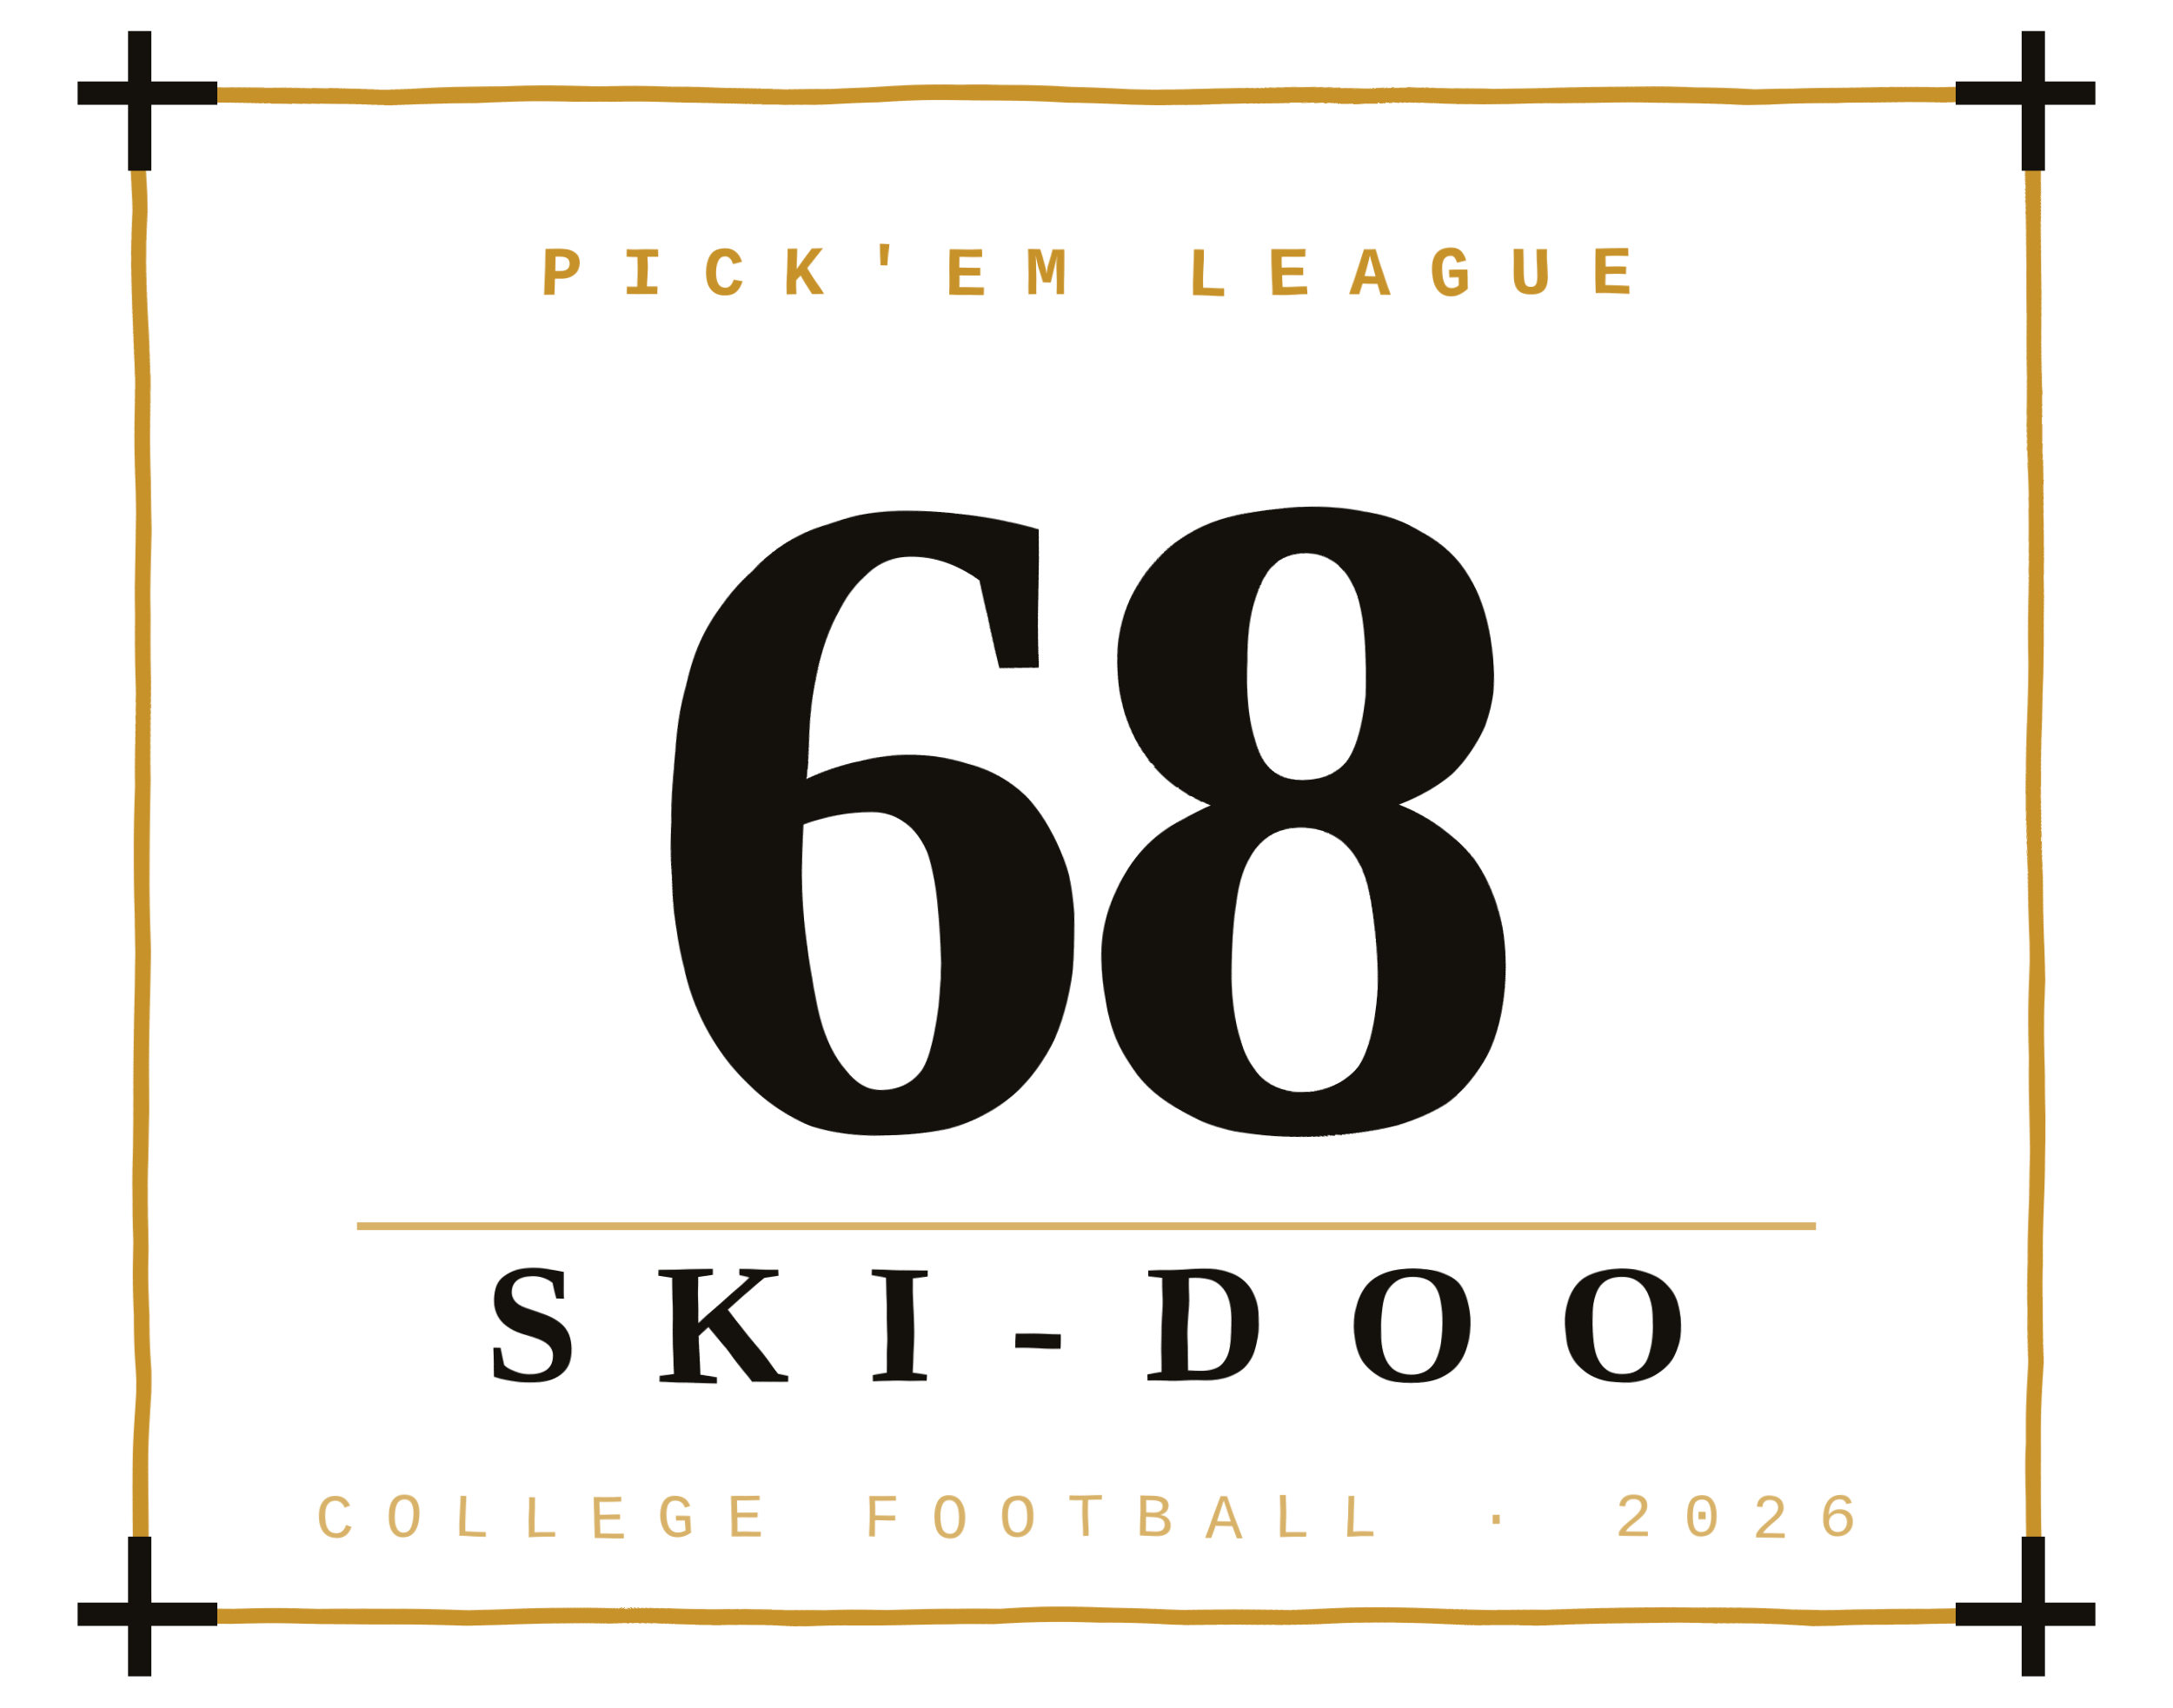
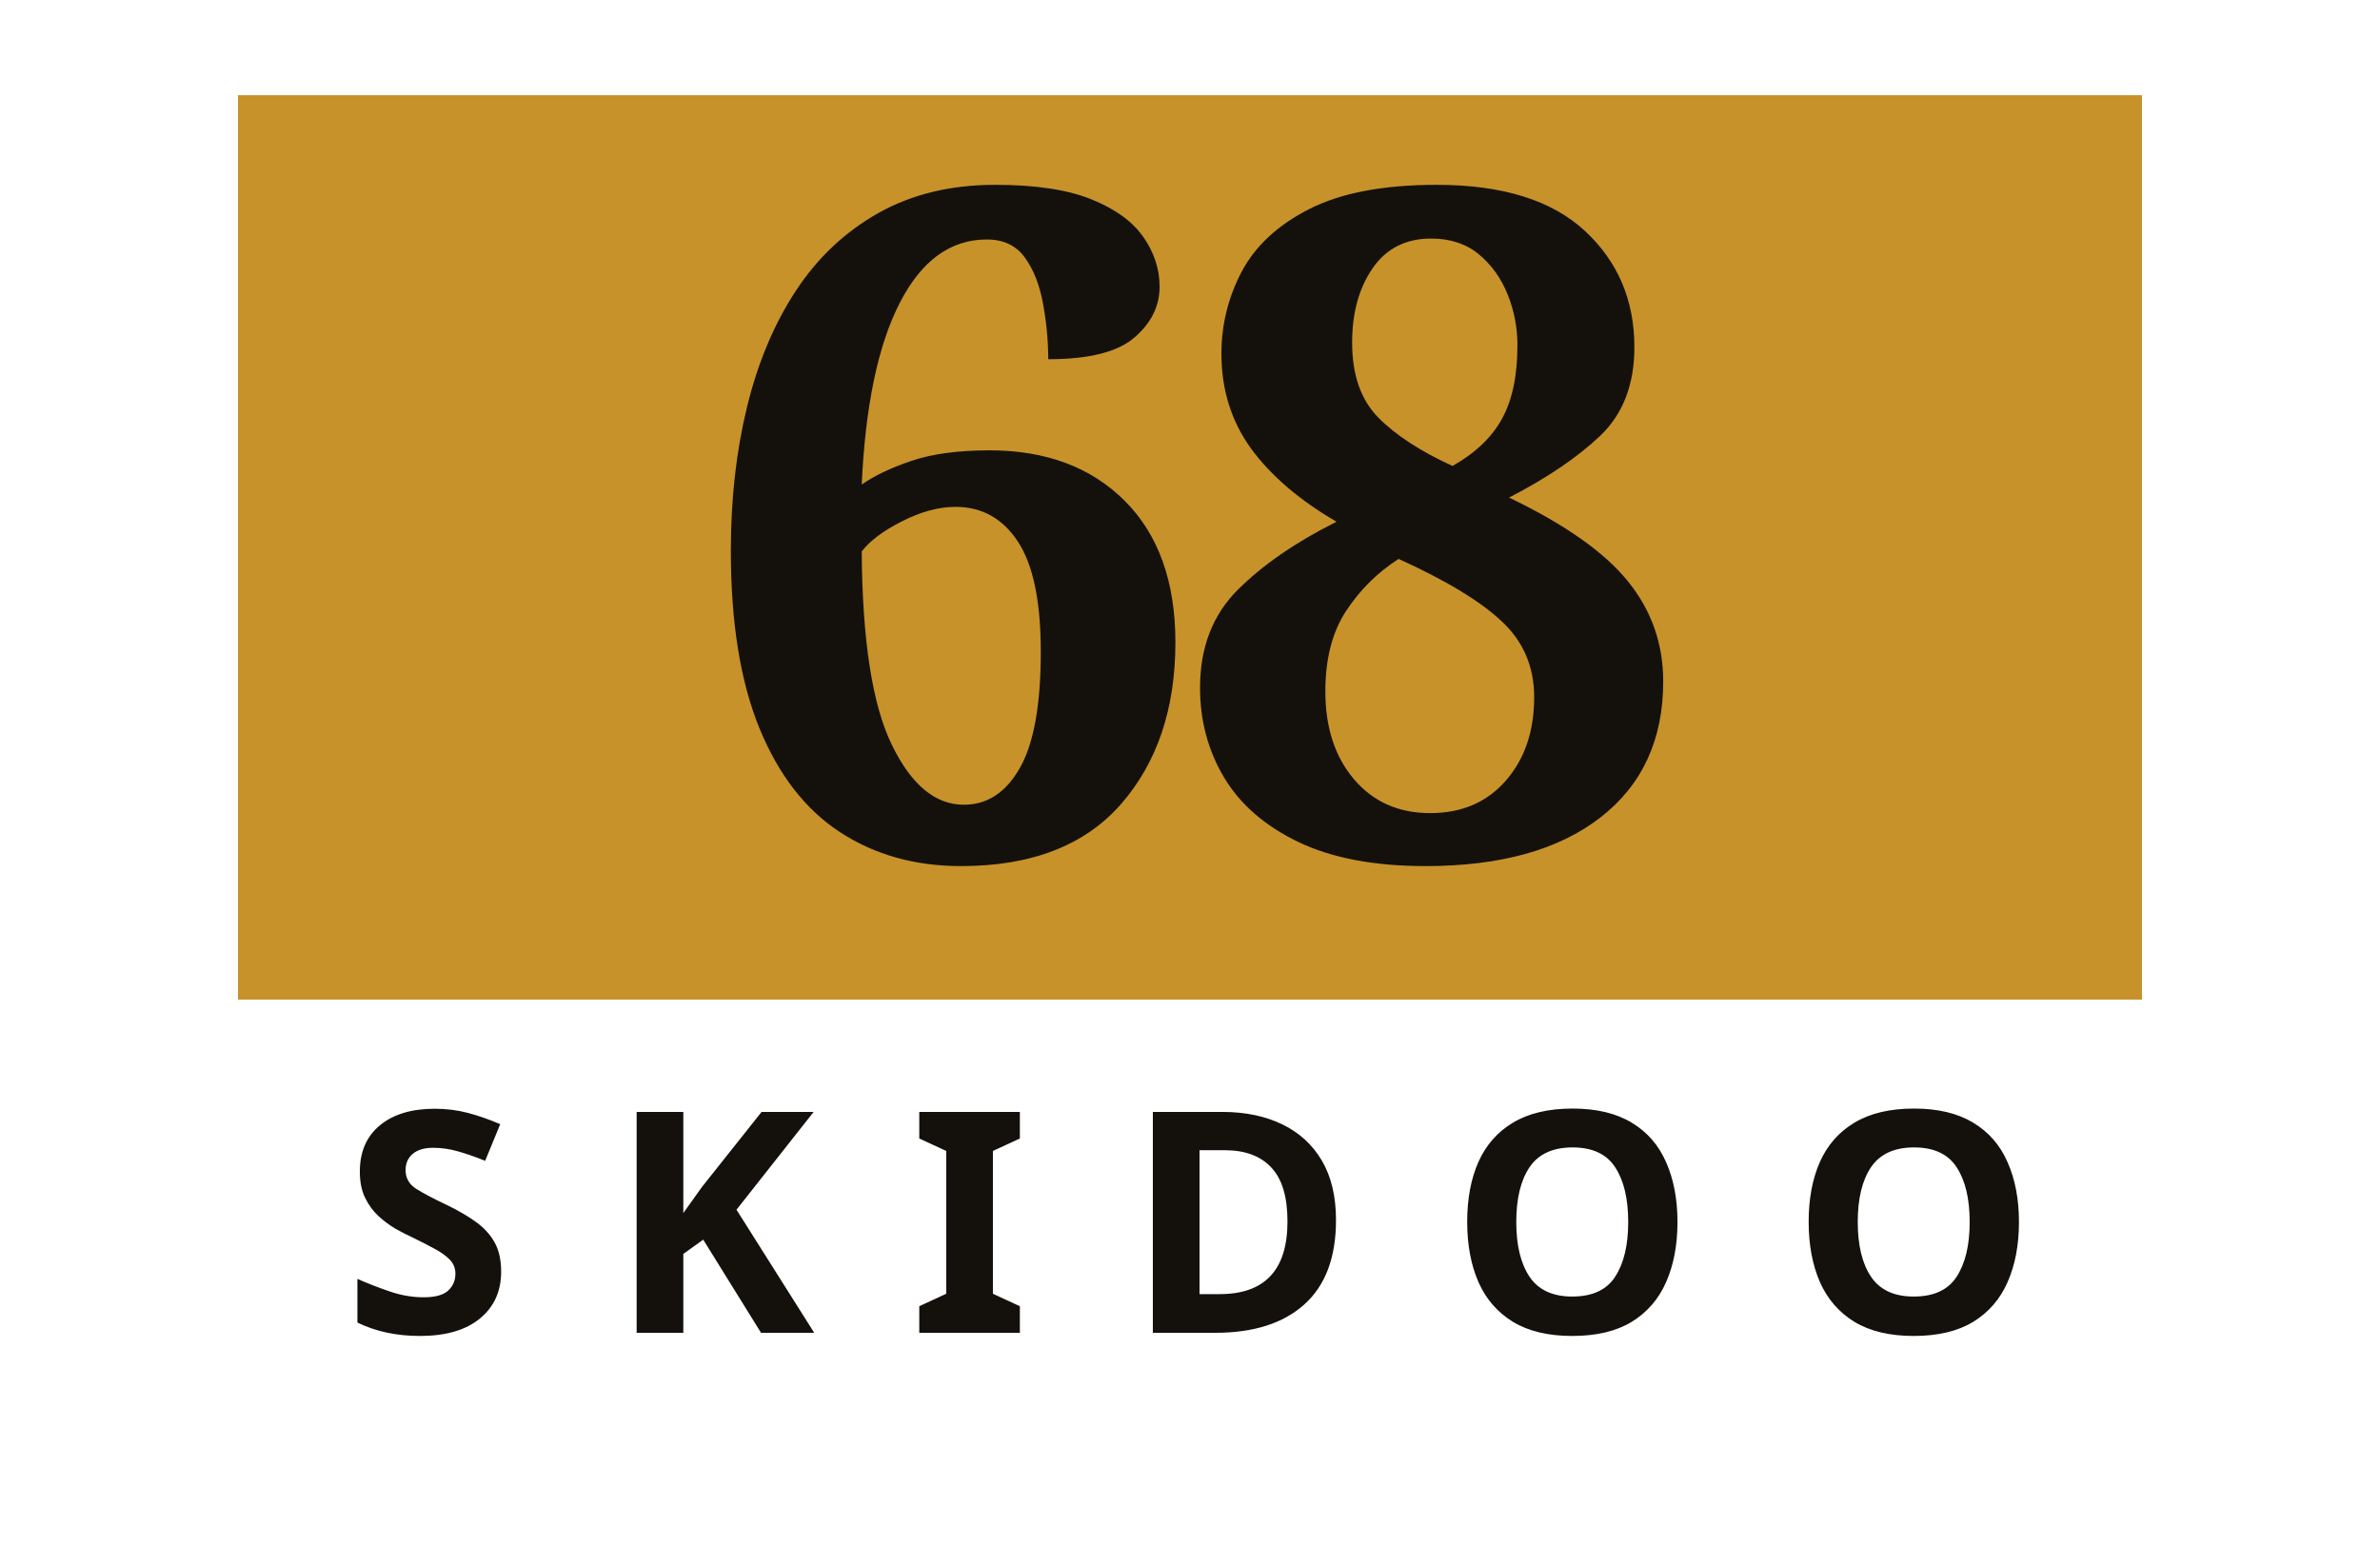
- <svg xmlns="http://www.w3.org/2000/svg" viewBox="0 0 280 220" width="280" height="220">
-   <defs>
-     <filter id="roughen">
-       <feTurbulence type="turbulence" baseFrequency="0.02" numOctaves="3" seed="5" result="noise" />
-       <feDisplacementMap in="SourceGraphic" in2="noise" scale="1.2" xChannelSelector="R" yChannelSelector="G" />
-     </filter>
-     <filter id="ink-bleed">
-       <feTurbulence type="fractalNoise" baseFrequency="0.06" numOctaves="4" seed="8" result="noise" />
-       <feDisplacementMap in="SourceGraphic" in2="noise" scale="0.8" xChannelSelector="R" yChannelSelector="G" />
-     </filter>
-   </defs>
-   <rect x="18" y="12" width="244" height="196" fill="none" stroke="#c8922a" stroke-width="2" filter="url(#roughen)" />
-   <line x1="10" y1="12" x2="28" y2="12" stroke="#14110d" stroke-width="3" />
-   <line x1="18" y1="4" x2="18" y2="22" stroke="#14110d" stroke-width="3" />
-   <line x1="252" y1="12" x2="270" y2="12" stroke="#14110d" stroke-width="3" />
-   <line x1="262" y1="4" x2="262" y2="22" stroke="#14110d" stroke-width="3" />
-   <line x1="10" y1="208" x2="28" y2="208" stroke="#14110d" stroke-width="3" />
-   <line x1="18" y1="198" x2="18" y2="216" stroke="#14110d" stroke-width="3" />
-   <line x1="252" y1="208" x2="270" y2="208" stroke="#14110d" stroke-width="3" />
-   <line x1="262" y1="198" x2="262" y2="216" stroke="#14110d" stroke-width="3" />
-   <text x="140" y="38" font-family="'Courier Prime', 'Courier New', monospace" font-size="9" font-weight="700" fill="#c8922a" text-anchor="middle" letter-spacing="5" filter="url(#ink-bleed)">PICK'EM LEAGUE</text>
-   <text x="140" y="145" font-family="Georgia, 'Times New Roman', serif" font-size="120" font-weight="900" fill="#14110d" text-anchor="middle" letter-spacing="-4" filter="url(#roughen)">68</text>
-   <line x1="46" y1="158" x2="234" y2="158" stroke="#c8922a" stroke-width="1" opacity="0.7" />
-   <text x="140" y="178" font-family="Georgia, 'Times New Roman', serif" font-size="22" font-weight="700" fill="#14110d" text-anchor="middle" letter-spacing="10" filter="url(#ink-bleed)">SKI-DOO</text>
-   <text x="140" y="198" font-family="'Courier Prime', 'Courier New', monospace" font-size="8" fill="#c8922a" text-anchor="middle" letter-spacing="4" opacity="0.7" filter="url(#ink-bleed)">COLLEGE FOOTBALL · 2026</text>
+ <svg xmlns="http://www.w3.org/2000/svg" viewBox="0 0 200 130" width="200" height="130">
+   <rect x="20" y="8" width="160" height="76" fill="#c8922a" />
+   <text x="100" y="72" font-family="'Abril Fatface', Georgia, serif" font-size="78" font-weight="900" fill="#14110d" text-anchor="middle" letter-spacing="-3">68</text>
+   <text x="100" y="112" font-family="'Oswald', 'Arial Narrow', sans-serif" font-size="26" font-weight="700" fill="#14110d" text-anchor="middle" letter-spacing="8">SKIDOO</text>
</svg>
